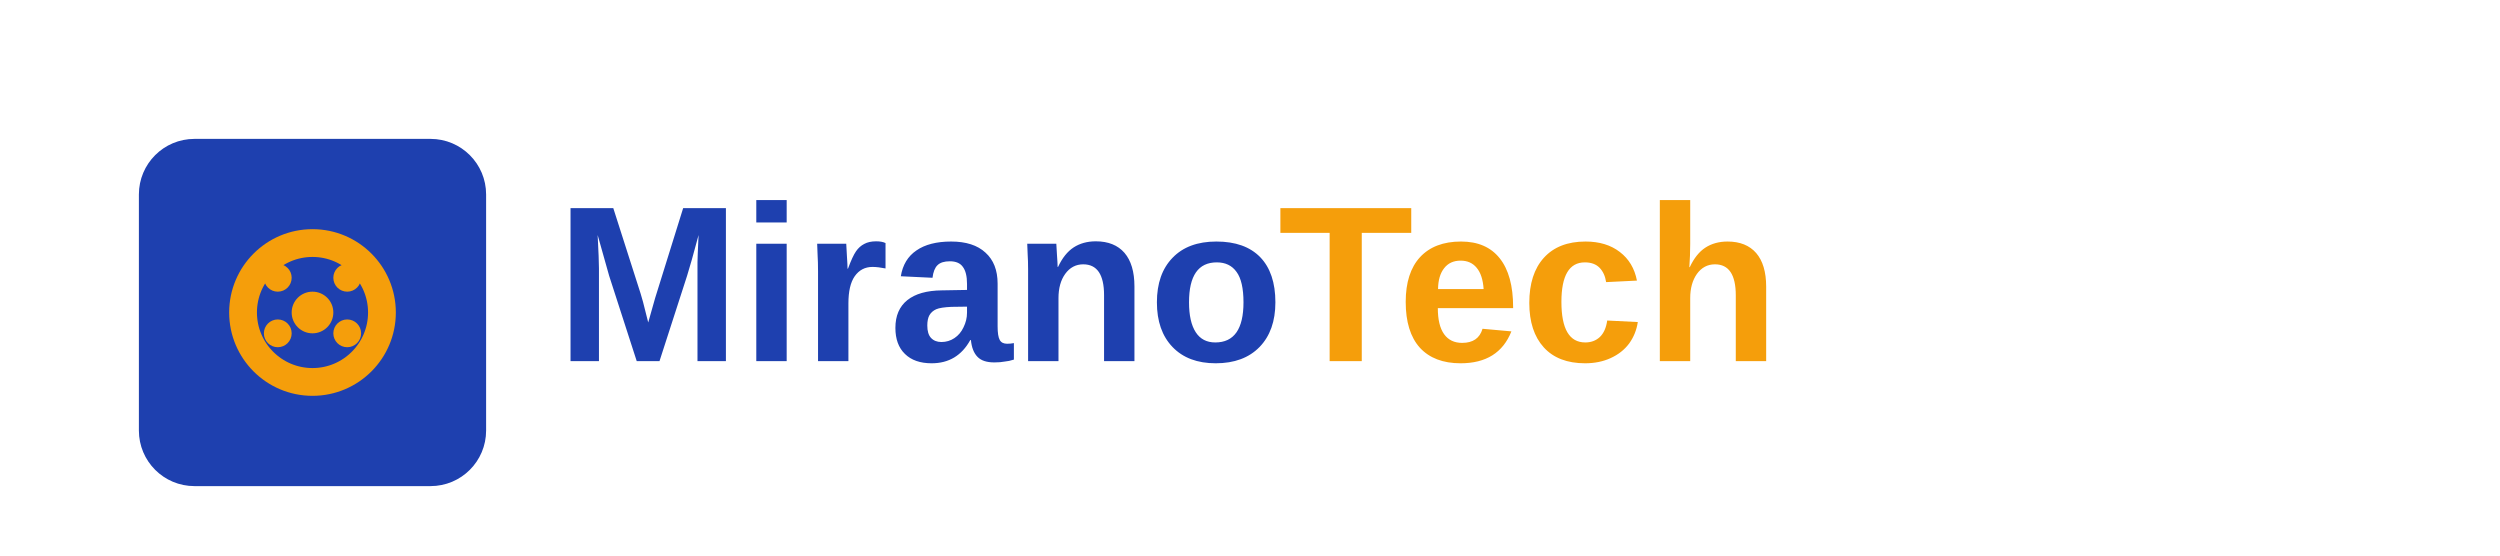
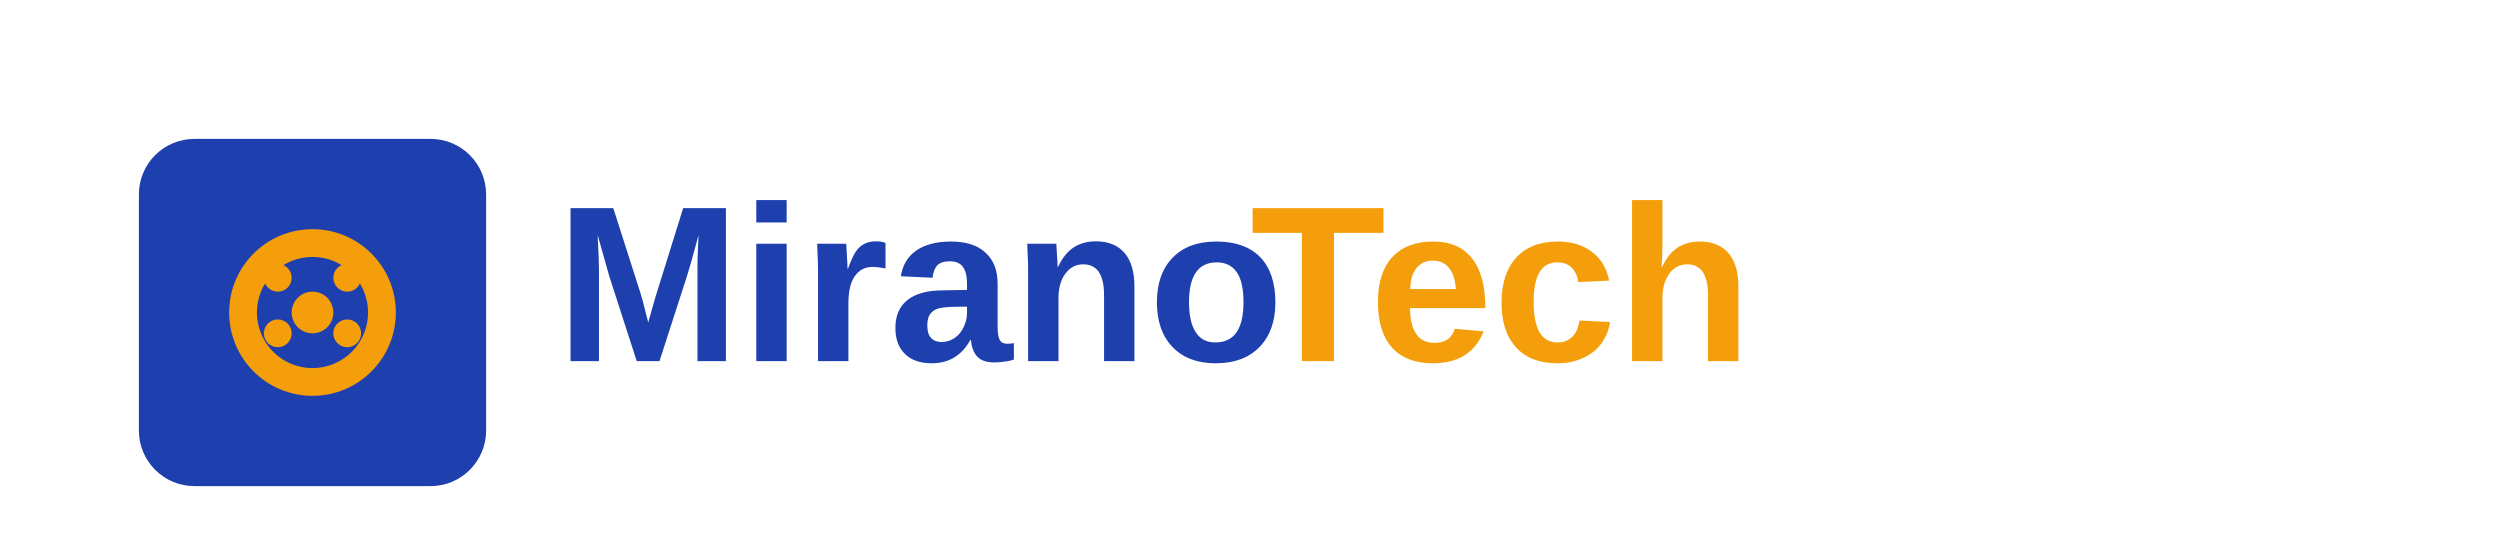
<svg xmlns="http://www.w3.org/2000/svg" width="180" height="40" viewBox="0 0 180 40">
  <g transform="translate(5, 5)">
    <rect x="5" y="5" width="25" height="25" rx="4" fill="#1e40af" />
    <circle cx="17.5" cy="17.5" r="5" fill="none" stroke="#f59e0b" stroke-width="2" />
    <circle cx="17.5" cy="17.5" r="1.5" fill="#f59e0b" />
    <circle cx="15" cy="15" r="1" fill="#f59e0b" />
    <circle cx="20" cy="15" r="1" fill="#f59e0b" />
    <circle cx="15" cy="19" r="1" fill="#f59e0b" />
    <circle cx="20" cy="19" r="1" fill="#f59e0b" />
  </g>
  <text x="40" y="26" font-family="Arial, sans-serif" font-size="16" font-weight="bold" fill="#1e40af">
    Mirano
  </text>
-   <text x="92" y="26" font-family="Arial, sans-serif" font-size="16" font-weight="bold" fill="#f59e0b">
+   <text x="90" y="26" font-family="Arial, sans-serif" font-size="16" font-weight="bold" fill="#f59e0b">
    Tech
  </text>
</svg>
